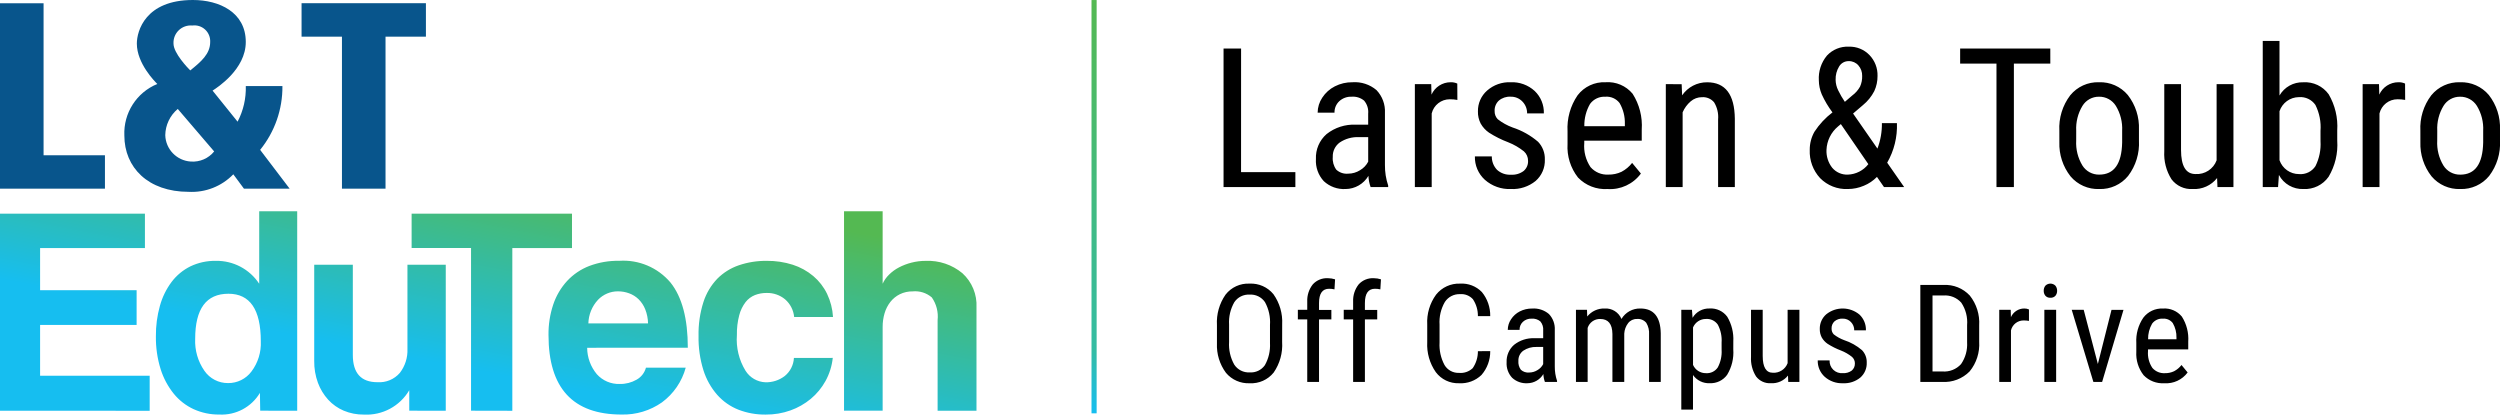
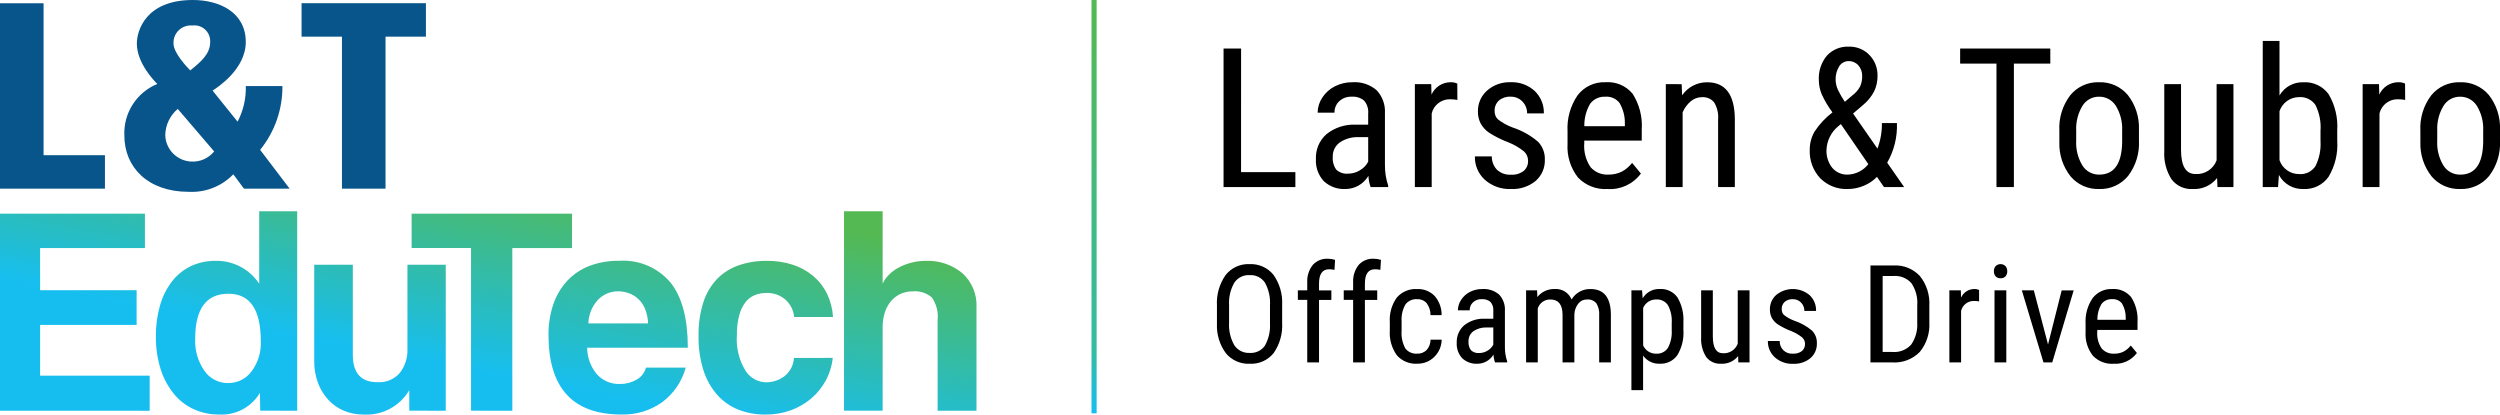
<svg xmlns="http://www.w3.org/2000/svg" width="256.629" height="42.566" viewBox="0 0 256.629 42.566">
  <defs>
    <clipPath id="clip-path">
      <path id="Path_71" data-name="Path 71" d="M154.956,63.863v-9.3a3.423,3.423,0,0,0-.594-2.33,2.626,2.626,0,0,0-1.966-.621,2.894,2.894,0,0,0-1.312.289,2.85,2.85,0,0,0-.976.791,3.5,3.5,0,0,0-.594,1.159,4.858,4.858,0,0,0-.2,1.417v8.591h-3.964V43.39h3.964v7.436a3.057,3.057,0,0,1,.655-.93,4.21,4.21,0,0,1,1.022-.746,5.977,5.977,0,0,1,1.28-.488,5.77,5.77,0,0,1,1.463-.182,5.52,5.52,0,0,1,3.765,1.265,4.427,4.427,0,0,1,1.448,3.519v10.6ZM144.194,58.44a6.32,6.32,0,0,1-.747,2.376,6.434,6.434,0,0,1-1.509,1.828,6.914,6.914,0,0,1-2.089,1.188,7.39,7.39,0,0,1-2.546.426,7.5,7.5,0,0,1-2.79-.5,5.722,5.722,0,0,1-2.179-1.524,7.081,7.081,0,0,1-1.418-2.53,11.117,11.117,0,0,1-.5-3.519,10.69,10.69,0,0,1,.5-3.474,6.227,6.227,0,0,1,1.418-2.392,5.723,5.723,0,0,1,2.209-1.384,8.623,8.623,0,0,1,2.881-.457,8.507,8.507,0,0,1,2.668.4,6.227,6.227,0,0,1,2.1,1.159,5.549,5.549,0,0,1,1.418,1.828,6.4,6.4,0,0,1,.609,2.376H140.23a2.735,2.735,0,0,0-.93-1.813,2.855,2.855,0,0,0-1.9-.655,3.268,3.268,0,0,0-1.189.214,2.327,2.327,0,0,0-.96.716,3.76,3.76,0,0,0-.655,1.341,7.439,7.439,0,0,0-.244,2.055,6.134,6.134,0,0,0,.884,3.656,2.53,2.53,0,0,0,2.043,1.188,3.133,3.133,0,0,0,1.982-.64,2.555,2.555,0,0,0,.945-1.858ZM118.982,57.4a4.275,4.275,0,0,0,.991,2.711,3.017,3.017,0,0,0,2.362,1.005,3.326,3.326,0,0,0,1.723-.442,2,2,0,0,0,.96-1.234H129.1a6.576,6.576,0,0,1-2.44,3.565,6.915,6.915,0,0,1-4.146,1.249q-7.5,0-7.5-8.165a9.494,9.494,0,0,1,.489-3.138,6.768,6.768,0,0,1,1.418-2.407,6.127,6.127,0,0,1,2.271-1.538,8.289,8.289,0,0,1,3.079-.533,6.343,6.343,0,0,1,5.26,2.224q1.785,2.224,1.783,6.7Zm6.25-2.5a4.139,4.139,0,0,0-.289-1.447,3.024,3.024,0,0,0-.685-1.037,2.715,2.715,0,0,0-.976-.609,3.288,3.288,0,0,0-1.128-.2,2.814,2.814,0,0,0-2.058.869,3.7,3.7,0,0,0-.991,2.424Zm-18.17,8.959v-16.7h-6.1V43.633h16.463v3.535H111.3v16.7Zm-6.342,0v-2.1a5.09,5.09,0,0,1-4.664,2.5,5.206,5.206,0,0,1-2.058-.4,4.6,4.6,0,0,1-1.6-1.127A5.339,5.339,0,0,1,91.346,61a6.305,6.305,0,0,1-.382-2.255V48.876h3.963v9.259q0,2.8,2.53,2.8a2.787,2.787,0,0,0,2.3-.96,3.776,3.776,0,0,0,.777-2.453V48.876h3.933V63.863Zm-15.3,0-.03-1.828a4.573,4.573,0,0,1-4.177,2.223,6.19,6.19,0,0,1-2.621-.548,5.723,5.723,0,0,1-2.043-1.585A7.666,7.666,0,0,1,75.2,59.6a10.852,10.852,0,0,1-.488-3.382,11.163,11.163,0,0,1,.412-3.124,7.375,7.375,0,0,1,1.2-2.453,5.437,5.437,0,0,1,1.935-1.6,5.826,5.826,0,0,1,2.607-.563,5.218,5.218,0,0,1,4.451,2.349V43.39h3.9V63.863Zm-3.292-2.833a2.96,2.96,0,0,0,2.393-1.188,4.789,4.789,0,0,0,.96-3.109q0-4.876-3.323-4.875-3.414,0-3.414,4.631a5.323,5.323,0,0,0,.945,3.275,2.912,2.912,0,0,0,2.439,1.265ZM58.709,63.863V43.633H73.586v3.535H62.825v4.325h9.908v3.565H62.825v5.21H74.074v3.6Z" transform="translate(-58.709 -43.39)" fill="none" />
    </clipPath>
    <linearGradient id="linear-gradient" x1="0.353" y1="0.659" x2="0.871" y2="0.097" gradientUnits="objectBoundingBox">
      <stop offset="0" stop-color="#16bef0" />
      <stop offset="1" stop-color="#54b952" />
    </linearGradient>
    <linearGradient id="linear-gradient-2" x1="0.5" x2="0.5" y2="1" gradientUnits="objectBoundingBox">
      <stop offset="0" stop-color="#54b952" />
      <stop offset="0.848" stop-color="#34bca3" />
      <stop offset="1" stop-color="#16bef0" />
    </linearGradient>
  </defs>
-   <g id="Group_1" data-name="Group 1" transform="translate(13862 -2308.995)">
-     <path id="Skills_Exchange" data-name="Skills Exchange" d="M3.33-1.533H8.906V0H1.533V-14.219h1.8ZM16.63,0a3.8,3.8,0,0,1-.225-1.152A2.745,2.745,0,0,1,14.062.2,3.029,3.029,0,0,1,11.821-.61a3.07,3.07,0,0,1-.806-2.271,3.212,3.212,0,0,1,1.094-2.559,4.5,4.5,0,0,1,3-.967h1.27V-7.529a1.806,1.806,0,0,0-.42-1.348,1.794,1.794,0,0,0-1.279-.4,1.768,1.768,0,0,0-1.27.464,1.553,1.553,0,0,0-.488,1.177H11.191a2.8,2.8,0,0,1,.479-1.548,3.333,3.333,0,0,1,1.289-1.157,3.868,3.868,0,0,1,1.807-.42,3.44,3.44,0,0,1,2.466.806A3.153,3.153,0,0,1,18.1-7.607v5.332a6.435,6.435,0,0,0,.332,2.119V0Zm-2.3-1.377a2.29,2.29,0,0,0,1.211-.352,2.168,2.168,0,0,0,.84-.879v-2.52H15.4a3.271,3.271,0,0,0-1.943.552,1.752,1.752,0,0,0-.713,1.489,1.932,1.932,0,0,0,.361,1.3A1.57,1.57,0,0,0,14.326-1.377ZM25.536-8.945a4.205,4.205,0,0,0-.781-.068A1.9,1.9,0,0,0,22.9-7.559V0H21.171V-10.566h1.68l.029,1.074a2.151,2.151,0,0,1,1.963-1.27,1.522,1.522,0,0,1,.684.137Zm7.255,6.24a1.277,1.277,0,0,0-.42-.957A6.211,6.211,0,0,0,30.751-4.6a10.6,10.6,0,0,1-1.968-.986,2.806,2.806,0,0,1-.854-.933,2.577,2.577,0,0,1-.283-1.245,2.772,2.772,0,0,1,.942-2.144,3.446,3.446,0,0,1,2.407-.854,3.435,3.435,0,0,1,2.48.9,3.052,3.052,0,0,1,.938,2.3H32.694a1.7,1.7,0,0,0-.479-1.216,1.611,1.611,0,0,0-1.221-.5,1.711,1.711,0,0,0-1.2.4,1.363,1.363,0,0,0-.435,1.06,1.158,1.158,0,0,0,.317.85,5.653,5.653,0,0,0,1.528.85,7.683,7.683,0,0,1,2.617,1.47,2.515,2.515,0,0,1,.693,1.821,2.775,2.775,0,0,1-.947,2.2A3.73,3.73,0,0,1,31.034.2a3.787,3.787,0,0,1-2.676-.947,3.128,3.128,0,0,1-1.025-2.4h1.738a1.936,1.936,0,0,0,.537,1.377,1.95,1.95,0,0,0,1.426.5,1.956,1.956,0,0,0,1.309-.386A1.3,1.3,0,0,0,32.792-2.705ZM40.946.2A3.854,3.854,0,0,1,37.918-.981a5.086,5.086,0,0,1-1.074-3.452V-5.713a5.955,5.955,0,0,1,1.03-3.706,3.419,3.419,0,0,1,2.876-1.343A3.294,3.294,0,0,1,43.524-9.58,6.073,6.073,0,0,1,44.461-5.9v1.133h-5.9v.244a3.855,3.855,0,0,0,.64,2.471,2.255,2.255,0,0,0,1.841.771,2.986,2.986,0,0,0,1.343-.288,3.336,3.336,0,0,0,1.089-.913l.9,1.094A3.921,3.921,0,0,1,40.946.2Zm-.2-9.473a1.812,1.812,0,0,0-1.592.737,4.376,4.376,0,0,0-.586,2.29h4.16v-.234a4.038,4.038,0,0,0-.542-2.148A1.67,1.67,0,0,0,40.75-9.277Zm7.812-1.289.049,1.143a3.084,3.084,0,0,1,2.568-1.338q2.8,0,2.842,3.74V0H52.3V-6.943a2.879,2.879,0,0,0-.415-1.763,1.494,1.494,0,0,0-1.245-.522,1.754,1.754,0,0,0-1.157.43,3.1,3.1,0,0,0-.825,1.123V0H46.932V-10.566ZM61.706-3.818a3.714,3.714,0,0,1,.483-1.86A7.948,7.948,0,0,1,64.04-7.666a9.881,9.881,0,0,1-1.1-1.851,3.781,3.781,0,0,1-.3-1.44,3.631,3.631,0,0,1,.835-2.544,2.889,2.889,0,0,1,2.241-.913,2.819,2.819,0,0,1,2.119.859,2.97,2.97,0,0,1,.83,2.148,3.632,3.632,0,0,1-.332,1.553,4.542,4.542,0,0,1-1.172,1.445l-1.006.859,2.5,3.6a7.075,7.075,0,0,0,.459-2.617h1.543a7.574,7.574,0,0,1-1,4.063L71.4,0h-2.07l-.723-1.045a4,4,0,0,1-1.348.908A4.2,4.2,0,0,1,65.622.2,3.761,3.761,0,0,1,62.771-.918,4.023,4.023,0,0,1,61.706-3.818Zm3.916,2.539a2.791,2.791,0,0,0,2.1-1.074L64.9-6.465l-.293.244a3.3,3.3,0,0,0-1.182,2.4,2.773,2.773,0,0,0,.586,1.836A1.985,1.985,0,0,0,65.622-1.279Zm-1.26-9.736a2.523,2.523,0,0,0,.264,1.084A9.214,9.214,0,0,0,65.31-8.75l.752-.645a2.859,2.859,0,0,0,.811-.923,2.488,2.488,0,0,0,.215-1.089A1.573,1.573,0,0,0,66.7-12.49a1.263,1.263,0,0,0-.986-.439,1.121,1.121,0,0,0-.991.547A2.454,2.454,0,0,0,64.363-11.016Zm22.04-1.66h-3.74V0H80.875V-12.676h-3.73v-1.543H86.4Zm.927,6.9a5.525,5.525,0,0,1,1.118-3.647A3.654,3.654,0,0,1,91.4-10.762a3.694,3.694,0,0,1,2.954,1.309A5.422,5.422,0,0,1,95.5-5.889v1.113a5.505,5.505,0,0,1-1.113,3.633A3.667,3.667,0,0,1,91.422.2a3.678,3.678,0,0,1-2.944-1.3A5.391,5.391,0,0,1,87.33-4.619Zm1.729,1a4.477,4.477,0,0,0,.64,2.563,1.99,1.99,0,0,0,1.724.933q2.285,0,2.354-3.3V-5.771a4.48,4.48,0,0,0-.645-2.563A2,2,0,0,0,91.4-9.277a1.968,1.968,0,0,0-1.7.942,4.486,4.486,0,0,0-.64,2.554ZM103.521-.928A2.967,2.967,0,0,1,101.011.2,2.524,2.524,0,0,1,98.843-.8,4.853,4.853,0,0,1,98.1-3.682v-6.885H99.82v6.758q0,2.471,1.484,2.471a2.165,2.165,0,0,0,2.168-1.406v-7.822H105.2V0H103.56Zm12.334-3.848a6.417,6.417,0,0,1-.889,3.721A2.966,2.966,0,0,1,112.388.2a2.733,2.733,0,0,1-2.52-1.445L109.78,0h-1.572V-15h1.719v5.6a2.715,2.715,0,0,1,2.441-1.357,2.982,2.982,0,0,1,2.607,1.23,6.5,6.5,0,0,1,.879,3.711Zm-1.719-.986a5.08,5.08,0,0,0-.522-2.671,1.876,1.876,0,0,0-1.694-.8,2.118,2.118,0,0,0-1.992,1.445v5.029a2.117,2.117,0,0,0,2.012,1.426,1.821,1.821,0,0,0,1.68-.82,5.028,5.028,0,0,0,.518-2.549Zm8.691-3.184a4.205,4.205,0,0,0-.781-.068,1.9,1.9,0,0,0-1.855,1.455V0h-1.729V-10.566h1.68l.029,1.074a2.151,2.151,0,0,1,1.963-1.27,1.522,1.522,0,0,1,.684.137Zm1.562,3.174a5.525,5.525,0,0,1,1.118-3.647,3.654,3.654,0,0,1,2.954-1.343,3.694,3.694,0,0,1,2.954,1.309,5.422,5.422,0,0,1,1.147,3.564v1.113a5.505,5.505,0,0,1-1.113,3.633A3.667,3.667,0,0,1,128.481.2a3.678,3.678,0,0,1-2.944-1.3,5.391,5.391,0,0,1-1.147-3.516Zm1.729,1a4.477,4.477,0,0,0,.64,2.563,1.99,1.99,0,0,0,1.724.933q2.285,0,2.354-3.3V-5.771a4.48,4.48,0,0,0-.645-2.563,2,2,0,0,0-1.729-.942,1.968,1.968,0,0,0-1.7.942,4.486,4.486,0,0,0-.64,2.554ZM7.547,15.9a4.964,4.964,0,0,1-.868,3.138,2.96,2.96,0,0,1-2.468,1.1,3,3,0,0,1-2.43-1.07,4.732,4.732,0,0,1-.926-3.025V14.169a4.97,4.97,0,0,1,.882-3.127A2.943,2.943,0,0,1,4.2,9.91a2.979,2.979,0,0,1,2.451,1.083,4.883,4.883,0,0,1,.9,3.093ZM6.3,14.155a4.266,4.266,0,0,0-.516-2.348A1.774,1.774,0,0,0,4.2,11.038a1.767,1.767,0,0,0-1.562.779,4.129,4.129,0,0,0-.537,2.3V15.9a4.217,4.217,0,0,0,.53,2.324,1.773,1.773,0,0,0,1.583.8,1.759,1.759,0,0,0,1.559-.738A4.148,4.148,0,0,0,6.3,16.021ZM10.124,20V13.581H9.16V12.6h.964v-.854a2.672,2.672,0,0,1,.571-1.76,1.951,1.951,0,0,1,1.555-.632,2.426,2.426,0,0,1,.731.116L12.92,10.5a2.4,2.4,0,0,0-.554-.062q-1.032,0-1.032,1.47v.7H12.6v.978H11.334V20Zm4.71,0V13.581H13.87V12.6h.964v-.854a2.672,2.672,0,0,1,.571-1.76,1.951,1.951,0,0,1,1.555-.632,2.426,2.426,0,0,1,.731.116L17.629,10.5a2.4,2.4,0,0,0-.554-.062q-1.032,0-1.032,1.47v.7h1.265v.978H16.043V20Zm14.075-3.158a3.674,3.674,0,0,1-.9,2.447,3.054,3.054,0,0,1-2.307.848A2.852,2.852,0,0,1,23.323,19a4.915,4.915,0,0,1-.882-3.086v-1.8a4.767,4.767,0,0,1,.906-3.069A3,3,0,0,1,25.818,9.91a2.869,2.869,0,0,1,2.232.865,3.789,3.789,0,0,1,.858,2.471H27.643a3.075,3.075,0,0,0-.513-1.736,1.607,1.607,0,0,0-1.312-.52,1.785,1.785,0,0,0-1.565.8,4.124,4.124,0,0,0-.547,2.334v1.825a4.359,4.359,0,0,0,.509,2.317,1.651,1.651,0,0,0,1.487.807,1.8,1.8,0,0,0,1.408-.485,3.054,3.054,0,0,0,.533-1.743ZM34.52,20a2.661,2.661,0,0,1-.157-.807,1.921,1.921,0,0,1-1.641.943,2.121,2.121,0,0,1-1.569-.564,2.149,2.149,0,0,1-.564-1.589,2.248,2.248,0,0,1,.766-1.791,3.151,3.151,0,0,1,2.1-.677h.889v-.786a1.264,1.264,0,0,0-.294-.943,1.256,1.256,0,0,0-.9-.28,1.237,1.237,0,0,0-.889.325,1.087,1.087,0,0,0-.342.824h-1.21a1.96,1.96,0,0,1,.335-1.083,2.333,2.333,0,0,1,.9-.81,2.708,2.708,0,0,1,1.265-.294,2.408,2.408,0,0,1,1.726.564,2.207,2.207,0,0,1,.6,1.644v3.732a4.5,4.5,0,0,0,.232,1.483V20Zm-1.613-.964a1.6,1.6,0,0,0,.848-.246,1.517,1.517,0,0,0,.588-.615V16.411h-.684a2.29,2.29,0,0,0-1.36.386,1.226,1.226,0,0,0-.5,1.042,1.352,1.352,0,0,0,.253.913A1.1,1.1,0,0,0,32.907,19.036ZM38.84,12.6l.027.684a2.2,2.2,0,0,1,1.784-.82,1.75,1.75,0,0,1,1.729,1.073,2.194,2.194,0,0,1,1.941-1.073q2.044,0,2.092,2.55V20h-1.2V15.133a2.038,2.038,0,0,0-.287-1.2,1.122,1.122,0,0,0-.971-.393,1.088,1.088,0,0,0-.889.424,1.932,1.932,0,0,0-.4,1.08V20H41.451V15.078Q41.431,13.54,40.2,13.54a1.315,1.315,0,0,0-1.292.916V20h-1.2V12.6Zm15.018,4.054a4.425,4.425,0,0,1-.632,2.618,2.087,2.087,0,0,1-1.788.861,1.983,1.983,0,0,1-1.716-.841v3.548h-1.2V12.6h1.094l.062.82a1.947,1.947,0,0,1,1.743-.957,2.082,2.082,0,0,1,1.818.848,4.483,4.483,0,0,1,.622,2.536Zm-1.2-.69a3.449,3.449,0,0,0-.383-1.835,1.357,1.357,0,0,0-1.23-.591,1.424,1.424,0,0,0-1.319.868v3.849a1.427,1.427,0,0,0,1.333.848,1.338,1.338,0,0,0,1.207-.591,3.4,3.4,0,0,0,.393-1.808Zm6.815,3.384a2.077,2.077,0,0,1-1.757.786,1.767,1.767,0,0,1-1.518-.694,3.4,3.4,0,0,1-.52-2.02V12.6h1.2v4.73q0,1.729,1.039,1.729a1.515,1.515,0,0,0,1.518-.984V12.6h1.21V20H59.5Zm6.87-1.244a.894.894,0,0,0-.294-.67,4.348,4.348,0,0,0-1.135-.656,7.421,7.421,0,0,1-1.377-.69,1.964,1.964,0,0,1-.6-.653,1.8,1.8,0,0,1-.2-.872,1.94,1.94,0,0,1,.66-1.5,2.692,2.692,0,0,1,3.421.031,2.136,2.136,0,0,1,.656,1.613h-1.2a1.19,1.19,0,0,0-.335-.851,1.128,1.128,0,0,0-.854-.352,1.2,1.2,0,0,0-.837.277.954.954,0,0,0-.3.742.811.811,0,0,0,.222.595,3.957,3.957,0,0,0,1.07.595,5.378,5.378,0,0,1,1.832,1.029,1.76,1.76,0,0,1,.485,1.275,1.942,1.942,0,0,1-.663,1.542,2.611,2.611,0,0,1-1.777.578,2.651,2.651,0,0,1-1.873-.663,2.19,2.19,0,0,1-.718-1.682h1.217A1.251,1.251,0,0,0,65.11,19.1a1.369,1.369,0,0,0,.916-.27A.91.91,0,0,0,66.34,18.106ZM73.059,20V10.047h2.372a3.424,3.424,0,0,1,2.707,1.09A4.476,4.476,0,0,1,79.1,14.2v1.668a4.382,4.382,0,0,1-.978,3.052A3.637,3.637,0,0,1,75.288,20Zm1.251-8.873v7.8h1a2.329,2.329,0,0,0,1.928-.755,3.566,3.566,0,0,0,.622-2.239V14.169a3.6,3.6,0,0,0-.6-2.307,2.231,2.231,0,0,0-1.829-.735Zm9.9,2.611a2.944,2.944,0,0,0-.547-.048,1.328,1.328,0,0,0-1.3,1.019V20H81.16V12.6h1.176l.021.752a1.505,1.505,0,0,1,1.374-.889,1.065,1.065,0,0,1,.479.1ZM87,20h-1.21V12.6H87Zm.1-9.358a.774.774,0,0,1-.171.513.638.638,0,0,1-.52.205.629.629,0,0,1-.513-.205.774.774,0,0,1-.171-.513.8.8,0,0,1,.171-.52.726.726,0,0,1,1.029,0A.8.8,0,0,1,87.1,10.642Zm4.183,7.52,1.4-5.558h1.23L91.721,20h-.9L88.6,12.6h1.23ZM98.1,20.137a2.7,2.7,0,0,1-2.119-.824,3.56,3.56,0,0,1-.752-2.417V16a4.169,4.169,0,0,1,.721-2.594,2.393,2.393,0,0,1,2.013-.94,2.306,2.306,0,0,1,1.941.827,4.251,4.251,0,0,1,.656,2.577v.793H96.43v.171a2.7,2.7,0,0,0,.448,1.729,1.579,1.579,0,0,0,1.289.54,2.09,2.09,0,0,0,.94-.2,2.335,2.335,0,0,0,.762-.639l.629.766A2.745,2.745,0,0,1,98.1,20.137Zm-.137-6.631a1.269,1.269,0,0,0-1.114.516,3.063,3.063,0,0,0-.41,1.6h2.912v-.164a2.826,2.826,0,0,0-.379-1.5A1.169,1.169,0,0,0,97.962,13.506Z" transform="translate(-13737.934 2328.199)" />
+   <g id="Group_1" data-name="Group 1" transform="translate(13862 -2308.996)">
+     <path id="Skills_Exchange" data-name="Skills Exchange" d="M3.33-1.533H8.906V0H1.533V-14.219h1.8ZM16.63,0a3.8,3.8,0,0,1-.225-1.152A2.745,2.745,0,0,1,14.062.2,3.029,3.029,0,0,1,11.821-.61a3.07,3.07,0,0,1-.806-2.271,3.212,3.212,0,0,1,1.094-2.559,4.5,4.5,0,0,1,3-.967h1.27V-7.529a1.806,1.806,0,0,0-.42-1.348,1.794,1.794,0,0,0-1.279-.4,1.768,1.768,0,0,0-1.27.464,1.553,1.553,0,0,0-.488,1.177H11.191a2.8,2.8,0,0,1,.479-1.548,3.333,3.333,0,0,1,1.289-1.157,3.868,3.868,0,0,1,1.807-.42,3.44,3.44,0,0,1,2.466.806A3.153,3.153,0,0,1,18.1-7.607v5.332a6.435,6.435,0,0,0,.332,2.119V0Zm-2.3-1.377a2.29,2.29,0,0,0,1.211-.352,2.168,2.168,0,0,0,.84-.879v-2.52H15.4a3.271,3.271,0,0,0-1.943.552,1.752,1.752,0,0,0-.713,1.489,1.932,1.932,0,0,0,.361,1.3A1.57,1.57,0,0,0,14.326-1.377ZM25.536-8.945a4.205,4.205,0,0,0-.781-.068A1.9,1.9,0,0,0,22.9-7.559V0H21.171V-10.566h1.68l.029,1.074a2.151,2.151,0,0,1,1.963-1.27,1.522,1.522,0,0,1,.684.137Zm7.255,6.24a1.277,1.277,0,0,0-.42-.957A6.211,6.211,0,0,0,30.751-4.6a10.6,10.6,0,0,1-1.968-.986,2.806,2.806,0,0,1-.854-.933,2.577,2.577,0,0,1-.283-1.245,2.772,2.772,0,0,1,.942-2.144,3.446,3.446,0,0,1,2.407-.854,3.435,3.435,0,0,1,2.48.9,3.052,3.052,0,0,1,.938,2.3H32.694a1.7,1.7,0,0,0-.479-1.216,1.611,1.611,0,0,0-1.221-.5,1.711,1.711,0,0,0-1.2.4,1.363,1.363,0,0,0-.435,1.06,1.158,1.158,0,0,0,.317.85,5.653,5.653,0,0,0,1.528.85,7.683,7.683,0,0,1,2.617,1.47,2.515,2.515,0,0,1,.693,1.821,2.775,2.775,0,0,1-.947,2.2A3.73,3.73,0,0,1,31.034.2a3.787,3.787,0,0,1-2.676-.947,3.128,3.128,0,0,1-1.025-2.4h1.738a1.936,1.936,0,0,0,.537,1.377,1.95,1.95,0,0,0,1.426.5,1.956,1.956,0,0,0,1.309-.386A1.3,1.3,0,0,0,32.792-2.705ZM40.946.2A3.854,3.854,0,0,1,37.918-.981a5.086,5.086,0,0,1-1.074-3.452V-5.713a5.955,5.955,0,0,1,1.03-3.706,3.419,3.419,0,0,1,2.876-1.343A3.294,3.294,0,0,1,43.524-9.58,6.073,6.073,0,0,1,44.461-5.9v1.133h-5.9v.244a3.855,3.855,0,0,0,.64,2.471,2.255,2.255,0,0,0,1.841.771,2.986,2.986,0,0,0,1.343-.288,3.336,3.336,0,0,0,1.089-.913l.9,1.094A3.921,3.921,0,0,1,40.946.2Zm-.2-9.473a1.812,1.812,0,0,0-1.592.737,4.376,4.376,0,0,0-.586,2.29h4.16v-.234a4.038,4.038,0,0,0-.542-2.148A1.67,1.67,0,0,0,40.75-9.277Zm7.812-1.289.049,1.143a3.084,3.084,0,0,1,2.568-1.338q2.8,0,2.842,3.74V0H52.3V-6.943a2.879,2.879,0,0,0-.415-1.763,1.494,1.494,0,0,0-1.245-.522,1.754,1.754,0,0,0-1.157.43,3.1,3.1,0,0,0-.825,1.123V0H46.932V-10.566ZM61.706-3.818a3.714,3.714,0,0,1,.483-1.86A7.948,7.948,0,0,1,64.04-7.666a9.881,9.881,0,0,1-1.1-1.851,3.781,3.781,0,0,1-.3-1.44,3.631,3.631,0,0,1,.835-2.544,2.889,2.889,0,0,1,2.241-.913,2.819,2.819,0,0,1,2.119.859,2.97,2.97,0,0,1,.83,2.148,3.632,3.632,0,0,1-.332,1.553,4.542,4.542,0,0,1-1.172,1.445l-1.006.859,2.5,3.6a7.075,7.075,0,0,0,.459-2.617h1.543a7.574,7.574,0,0,1-1,4.063L71.4,0h-2.07l-.723-1.045a4,4,0,0,1-1.348.908A4.2,4.2,0,0,1,65.622.2,3.761,3.761,0,0,1,62.771-.918,4.023,4.023,0,0,1,61.706-3.818Zm3.916,2.539a2.791,2.791,0,0,0,2.1-1.074L64.9-6.465l-.293.244a3.3,3.3,0,0,0-1.182,2.4,2.773,2.773,0,0,0,.586,1.836A1.985,1.985,0,0,0,65.622-1.279Zm-1.26-9.736a2.523,2.523,0,0,0,.264,1.084A9.214,9.214,0,0,0,65.31-8.75l.752-.645a2.859,2.859,0,0,0,.811-.923,2.488,2.488,0,0,0,.215-1.089A1.573,1.573,0,0,0,66.7-12.49a1.263,1.263,0,0,0-.986-.439,1.121,1.121,0,0,0-.991.547A2.454,2.454,0,0,0,64.363-11.016Zm22.04-1.66h-3.74V0H80.875V-12.676h-3.73v-1.543H86.4Zm.927,6.9a5.525,5.525,0,0,1,1.118-3.647A3.654,3.654,0,0,1,91.4-10.762a3.694,3.694,0,0,1,2.954,1.309A5.422,5.422,0,0,1,95.5-5.889v1.113a5.505,5.505,0,0,1-1.113,3.633A3.667,3.667,0,0,1,91.422.2a3.678,3.678,0,0,1-2.944-1.3A5.391,5.391,0,0,1,87.33-4.619Zm1.729,1a4.477,4.477,0,0,0,.64,2.563,1.99,1.99,0,0,0,1.724.933q2.285,0,2.354-3.3V-5.771a4.48,4.48,0,0,0-.645-2.563A2,2,0,0,0,91.4-9.277a1.968,1.968,0,0,0-1.7.942,4.486,4.486,0,0,0-.64,2.554ZM103.521-.928A2.967,2.967,0,0,1,101.011.2,2.524,2.524,0,0,1,98.843-.8,4.853,4.853,0,0,1,98.1-3.682v-6.885H99.82v6.758q0,2.471,1.484,2.471a2.165,2.165,0,0,0,2.168-1.406v-7.822H105.2V0H103.56Zm12.334-3.848a6.417,6.417,0,0,1-.889,3.721A2.966,2.966,0,0,1,112.388.2a2.733,2.733,0,0,1-2.52-1.445L109.78,0h-1.572V-15h1.719v5.6a2.715,2.715,0,0,1,2.441-1.357,2.982,2.982,0,0,1,2.607,1.23,6.5,6.5,0,0,1,.879,3.711Zm-1.719-.986a5.08,5.08,0,0,0-.522-2.671,1.876,1.876,0,0,0-1.694-.8,2.118,2.118,0,0,0-1.992,1.445v5.029a2.117,2.117,0,0,0,2.012,1.426,1.821,1.821,0,0,0,1.68-.82,5.028,5.028,0,0,0,.518-2.549Zm8.691-3.184a4.205,4.205,0,0,0-.781-.068,1.9,1.9,0,0,0-1.855,1.455V0h-1.729V-10.566h1.68l.029,1.074a2.151,2.151,0,0,1,1.963-1.27,1.522,1.522,0,0,1,.684.137Zm1.562,3.174a5.525,5.525,0,0,1,1.118-3.647,3.654,3.654,0,0,1,2.954-1.343,3.694,3.694,0,0,1,2.954,1.309,5.422,5.422,0,0,1,1.147,3.564v1.113a5.505,5.505,0,0,1-1.113,3.633A3.667,3.667,0,0,1,128.481.2a3.678,3.678,0,0,1-2.944-1.3,5.391,5.391,0,0,1-1.147-3.516Zm1.729,1a4.477,4.477,0,0,0,.64,2.563,1.99,1.99,0,0,0,1.724.933q2.285,0,2.354-3.3V-5.771a4.48,4.48,0,0,0-.645-2.563,2,2,0,0,0-1.729-.942,1.968,1.968,0,0,0-1.7.942,4.486,4.486,0,0,0-.64,2.554ZM7.547,13.9a4.964,4.964,0,0,1-.868,3.138,2.96,2.96,0,0,1-2.468,1.1,3,3,0,0,1-2.43-1.07,4.732,4.732,0,0,1-.926-3.025V12.169a4.97,4.97,0,0,1,.882-3.127A2.943,2.943,0,0,1,4.2,7.91,2.979,2.979,0,0,1,6.648,8.994a4.883,4.883,0,0,1,.9,3.093ZM6.3,12.155A4.266,4.266,0,0,0,5.78,9.807,1.774,1.774,0,0,0,4.2,9.038a1.767,1.767,0,0,0-1.562.779,4.129,4.129,0,0,0-.537,2.3V13.9a4.217,4.217,0,0,0,.53,2.324,1.773,1.773,0,0,0,1.583.8,1.759,1.759,0,0,0,1.559-.738A4.148,4.148,0,0,0,6.3,14.021ZM10.124,18V11.581H9.16V10.6h.964V9.749a2.672,2.672,0,0,1,.571-1.76,1.951,1.951,0,0,1,1.555-.632,2.426,2.426,0,0,1,.731.116L12.92,8.5a2.4,2.4,0,0,0-.554-.062q-1.032,0-1.032,1.47v.7H12.6v.978H11.334V18Zm4.71,0V11.581H13.87V10.6h.964V9.749a2.672,2.672,0,0,1,.571-1.76,1.951,1.951,0,0,1,1.555-.632,2.426,2.426,0,0,1,.731.116L17.629,8.5a2.4,2.4,0,0,0-.554-.062q-1.032,0-1.032,1.47v.7h1.265v.978H16.043V18Zm6.583-.9a1.283,1.283,0,0,0,.964-.373,1.581,1.581,0,0,0,.4-1.063h1.142a2.515,2.515,0,0,1-.755,1.767,2.4,2.4,0,0,1-1.747.7,2.573,2.573,0,0,1-2.1-.865A3.94,3.94,0,0,1,18.6,14.7v-.813a3.921,3.921,0,0,1,.718-2.546,2.554,2.554,0,0,1,2.092-.872,2.339,2.339,0,0,1,1.8.718,2.919,2.919,0,0,1,.708,1.962H22.777a2.009,2.009,0,0,0-.393-1.23,1.215,1.215,0,0,0-.974-.41,1.387,1.387,0,0,0-1.2.53,3.056,3.056,0,0,0-.4,1.74v.943a3.29,3.29,0,0,0,.386,1.846A1.4,1.4,0,0,0,21.416,17.1ZM29.4,18a2.661,2.661,0,0,1-.157-.807,1.921,1.921,0,0,1-1.641.943,2.121,2.121,0,0,1-1.569-.564,2.149,2.149,0,0,1-.564-1.589,2.248,2.248,0,0,1,.766-1.791,3.151,3.151,0,0,1,2.1-.677h.889v-.786a1.264,1.264,0,0,0-.294-.943,1.256,1.256,0,0,0-.9-.28,1.237,1.237,0,0,0-.889.325,1.087,1.087,0,0,0-.342.824h-1.21a1.96,1.96,0,0,1,.335-1.083,2.333,2.333,0,0,1,.9-.81,2.708,2.708,0,0,1,1.265-.294,2.408,2.408,0,0,1,1.726.564,2.207,2.207,0,0,1,.6,1.644v3.732a4.5,4.5,0,0,0,.232,1.483V18Zm-1.613-.964a1.6,1.6,0,0,0,.848-.246,1.517,1.517,0,0,0,.588-.615V14.411h-.684a2.29,2.29,0,0,0-1.36.386,1.226,1.226,0,0,0-.5,1.042,1.352,1.352,0,0,0,.253.913A1.1,1.1,0,0,0,27.787,17.036ZM33.72,10.6l.027.684a2.2,2.2,0,0,1,1.784-.82,1.75,1.75,0,0,1,1.729,1.073A2.194,2.194,0,0,1,39.2,10.467q2.044,0,2.092,2.55V18h-1.2V13.133a2.038,2.038,0,0,0-.287-1.2,1.122,1.122,0,0,0-.971-.393,1.088,1.088,0,0,0-.889.424,1.932,1.932,0,0,0-.4,1.08V18H36.332V13.078q-.021-1.538-1.251-1.538a1.315,1.315,0,0,0-1.292.916V18h-1.2V10.6Zm15.018,4.054a4.425,4.425,0,0,1-.632,2.618,2.087,2.087,0,0,1-1.788.861A1.983,1.983,0,0,1,44.6,17.3v3.548H43.4V10.6h1.094l.062.82a1.947,1.947,0,0,1,1.743-.957,2.082,2.082,0,0,1,1.818.848,4.483,4.483,0,0,1,.622,2.536Zm-1.2-.69a3.449,3.449,0,0,0-.383-1.835,1.357,1.357,0,0,0-1.23-.591,1.424,1.424,0,0,0-1.319.868v3.849a1.427,1.427,0,0,0,1.333.848,1.338,1.338,0,0,0,1.207-.591,3.4,3.4,0,0,0,.393-1.808Zm6.815,3.384a2.077,2.077,0,0,1-1.757.786,1.767,1.767,0,0,1-1.518-.694,3.4,3.4,0,0,1-.52-2.02V10.6h1.2v4.73q0,1.729,1.039,1.729a1.515,1.515,0,0,0,1.518-.984V10.6h1.21V18H54.378Zm6.87-1.244a.894.894,0,0,0-.294-.67,4.348,4.348,0,0,0-1.135-.656,7.421,7.421,0,0,1-1.377-.69,1.964,1.964,0,0,1-.6-.653,1.8,1.8,0,0,1-.2-.872,1.94,1.94,0,0,1,.66-1.5A2.692,2.692,0,0,1,61.7,11.1a2.136,2.136,0,0,1,.656,1.613h-1.2a1.19,1.19,0,0,0-.335-.851,1.128,1.128,0,0,0-.854-.352,1.2,1.2,0,0,0-.837.277.954.954,0,0,0-.3.742.811.811,0,0,0,.222.595,3.957,3.957,0,0,0,1.07.595,5.378,5.378,0,0,1,1.832,1.029,1.76,1.76,0,0,1,.485,1.275,1.942,1.942,0,0,1-.663,1.542,2.611,2.611,0,0,1-1.777.578,2.651,2.651,0,0,1-1.873-.663,2.19,2.19,0,0,1-.718-1.682h1.217A1.251,1.251,0,0,0,59.99,17.1a1.369,1.369,0,0,0,.916-.27A.91.91,0,0,0,61.22,16.106ZM67.94,18V8.047h2.372a3.424,3.424,0,0,1,2.707,1.09,4.476,4.476,0,0,1,.964,3.066v1.668a4.382,4.382,0,0,1-.978,3.052A3.637,3.637,0,0,1,70.168,18Zm1.251-8.873v7.8h1a2.329,2.329,0,0,0,1.928-.755,3.566,3.566,0,0,0,.622-2.239V12.169a3.6,3.6,0,0,0-.6-2.307,2.231,2.231,0,0,0-1.829-.735Zm9.9,2.611a2.944,2.944,0,0,0-.547-.048,1.328,1.328,0,0,0-1.3,1.019V18H76.04V10.6h1.176l.021.752a1.505,1.505,0,0,1,1.374-.889,1.065,1.065,0,0,1,.479.1ZM81.884,18h-1.21V10.6h1.21Zm.1-9.358a.774.774,0,0,1-.171.513.638.638,0,0,1-.52.205.629.629,0,0,1-.513-.205.774.774,0,0,1-.171-.513.8.8,0,0,1,.171-.52.726.726,0,0,1,1.029,0A.8.8,0,0,1,81.98,8.642Zm4.183,7.52,1.4-5.558H88.8L86.6,18h-.9l-2.222-7.4h1.23Zm6.726,1.976a2.7,2.7,0,0,1-2.119-.824,3.56,3.56,0,0,1-.752-2.417V14a4.169,4.169,0,0,1,.721-2.594,2.393,2.393,0,0,1,2.013-.94,2.306,2.306,0,0,1,1.941.827,4.251,4.251,0,0,1,.656,2.577v.793H91.222v.171a2.7,2.7,0,0,0,.448,1.729,1.579,1.579,0,0,0,1.289.54,2.09,2.09,0,0,0,.94-.2,2.335,2.335,0,0,0,.762-.639l.629.766A2.745,2.745,0,0,1,92.89,18.137Zm-.137-6.631a1.269,1.269,0,0,0-1.114.516,3.063,3.063,0,0,0-.41,1.6h2.912v-.164a2.826,2.826,0,0,0-.379-1.5A1.169,1.169,0,0,0,92.753,11.506Z" transform="translate(-13737.934 2328.199)" />
    <g id="Group_23940" data-name="Group 23940" transform="translate(-13862 2308.995)">
      <path id="Path_70" data-name="Path 70" d="M93.811,39.332h4.473v-15.6h4.146V20.295H89.665v3.437h4.146ZM80.53,29.266c.464-.3,3.409-2.182,3.409-4.991,0-3.057-2.727-4.31-5.428-4.31-4.882,0-5.755,3.191-5.755,4.473,0,2.045,1.856,3.9,2.1,4.146a5.462,5.462,0,0,0-3.382,5.291c0,3.273,2.427,5.782,6.6,5.782a5.934,5.934,0,0,0,4.585-1.8l1.09,1.473H88.44l-3.027-3.982A10.235,10.235,0,0,0,87.7,28.8H83.94a7.374,7.374,0,0,1-.843,3.655Zm.163,6.245a2.822,2.822,0,0,1-2.4,1.037,2.793,2.793,0,0,1-2.619-2.7,3.592,3.592,0,0,1,1.282-2.7ZM78.457,22.583a1.622,1.622,0,0,1,1.828,1.692c0,1.227-.928,2.018-2.046,2.918-.245-.243-1.72-1.771-1.72-2.753a1.77,1.77,0,0,1,1.938-1.855ZM58.709,39.332H69.482V35.9h-6.3V20.3H58.709Z" transform="translate(-58.709 -19.965)" fill="#08558c" />
      <g id="Group_77" data-name="Group 77" transform="translate(0 21.689)">
        <g id="Group_76" data-name="Group 76" clip-path="url(#clip-path)">
          <rect id="Rectangle_44" data-name="Rectangle 44" width="100.241" height="20.87" transform="translate(0 -0.001)" fill="url(#linear-gradient)" />
        </g>
      </g>
    </g>
-     <path id="Rectangle_8867" data-name="Rectangle 8867" d="M0,0H.527V42.426H0Z" transform="translate(-13749.955 2308.998)" fill="url(#linear-gradient-2)" />
+     <rect id="Rectangle_8867" data-name="Rectangle 8867" width="0.527" height="42.426" transform="translate(-13749.955 2308.998)" fill="url(#linear-gradient-2)" />
  </g>
</svg>
